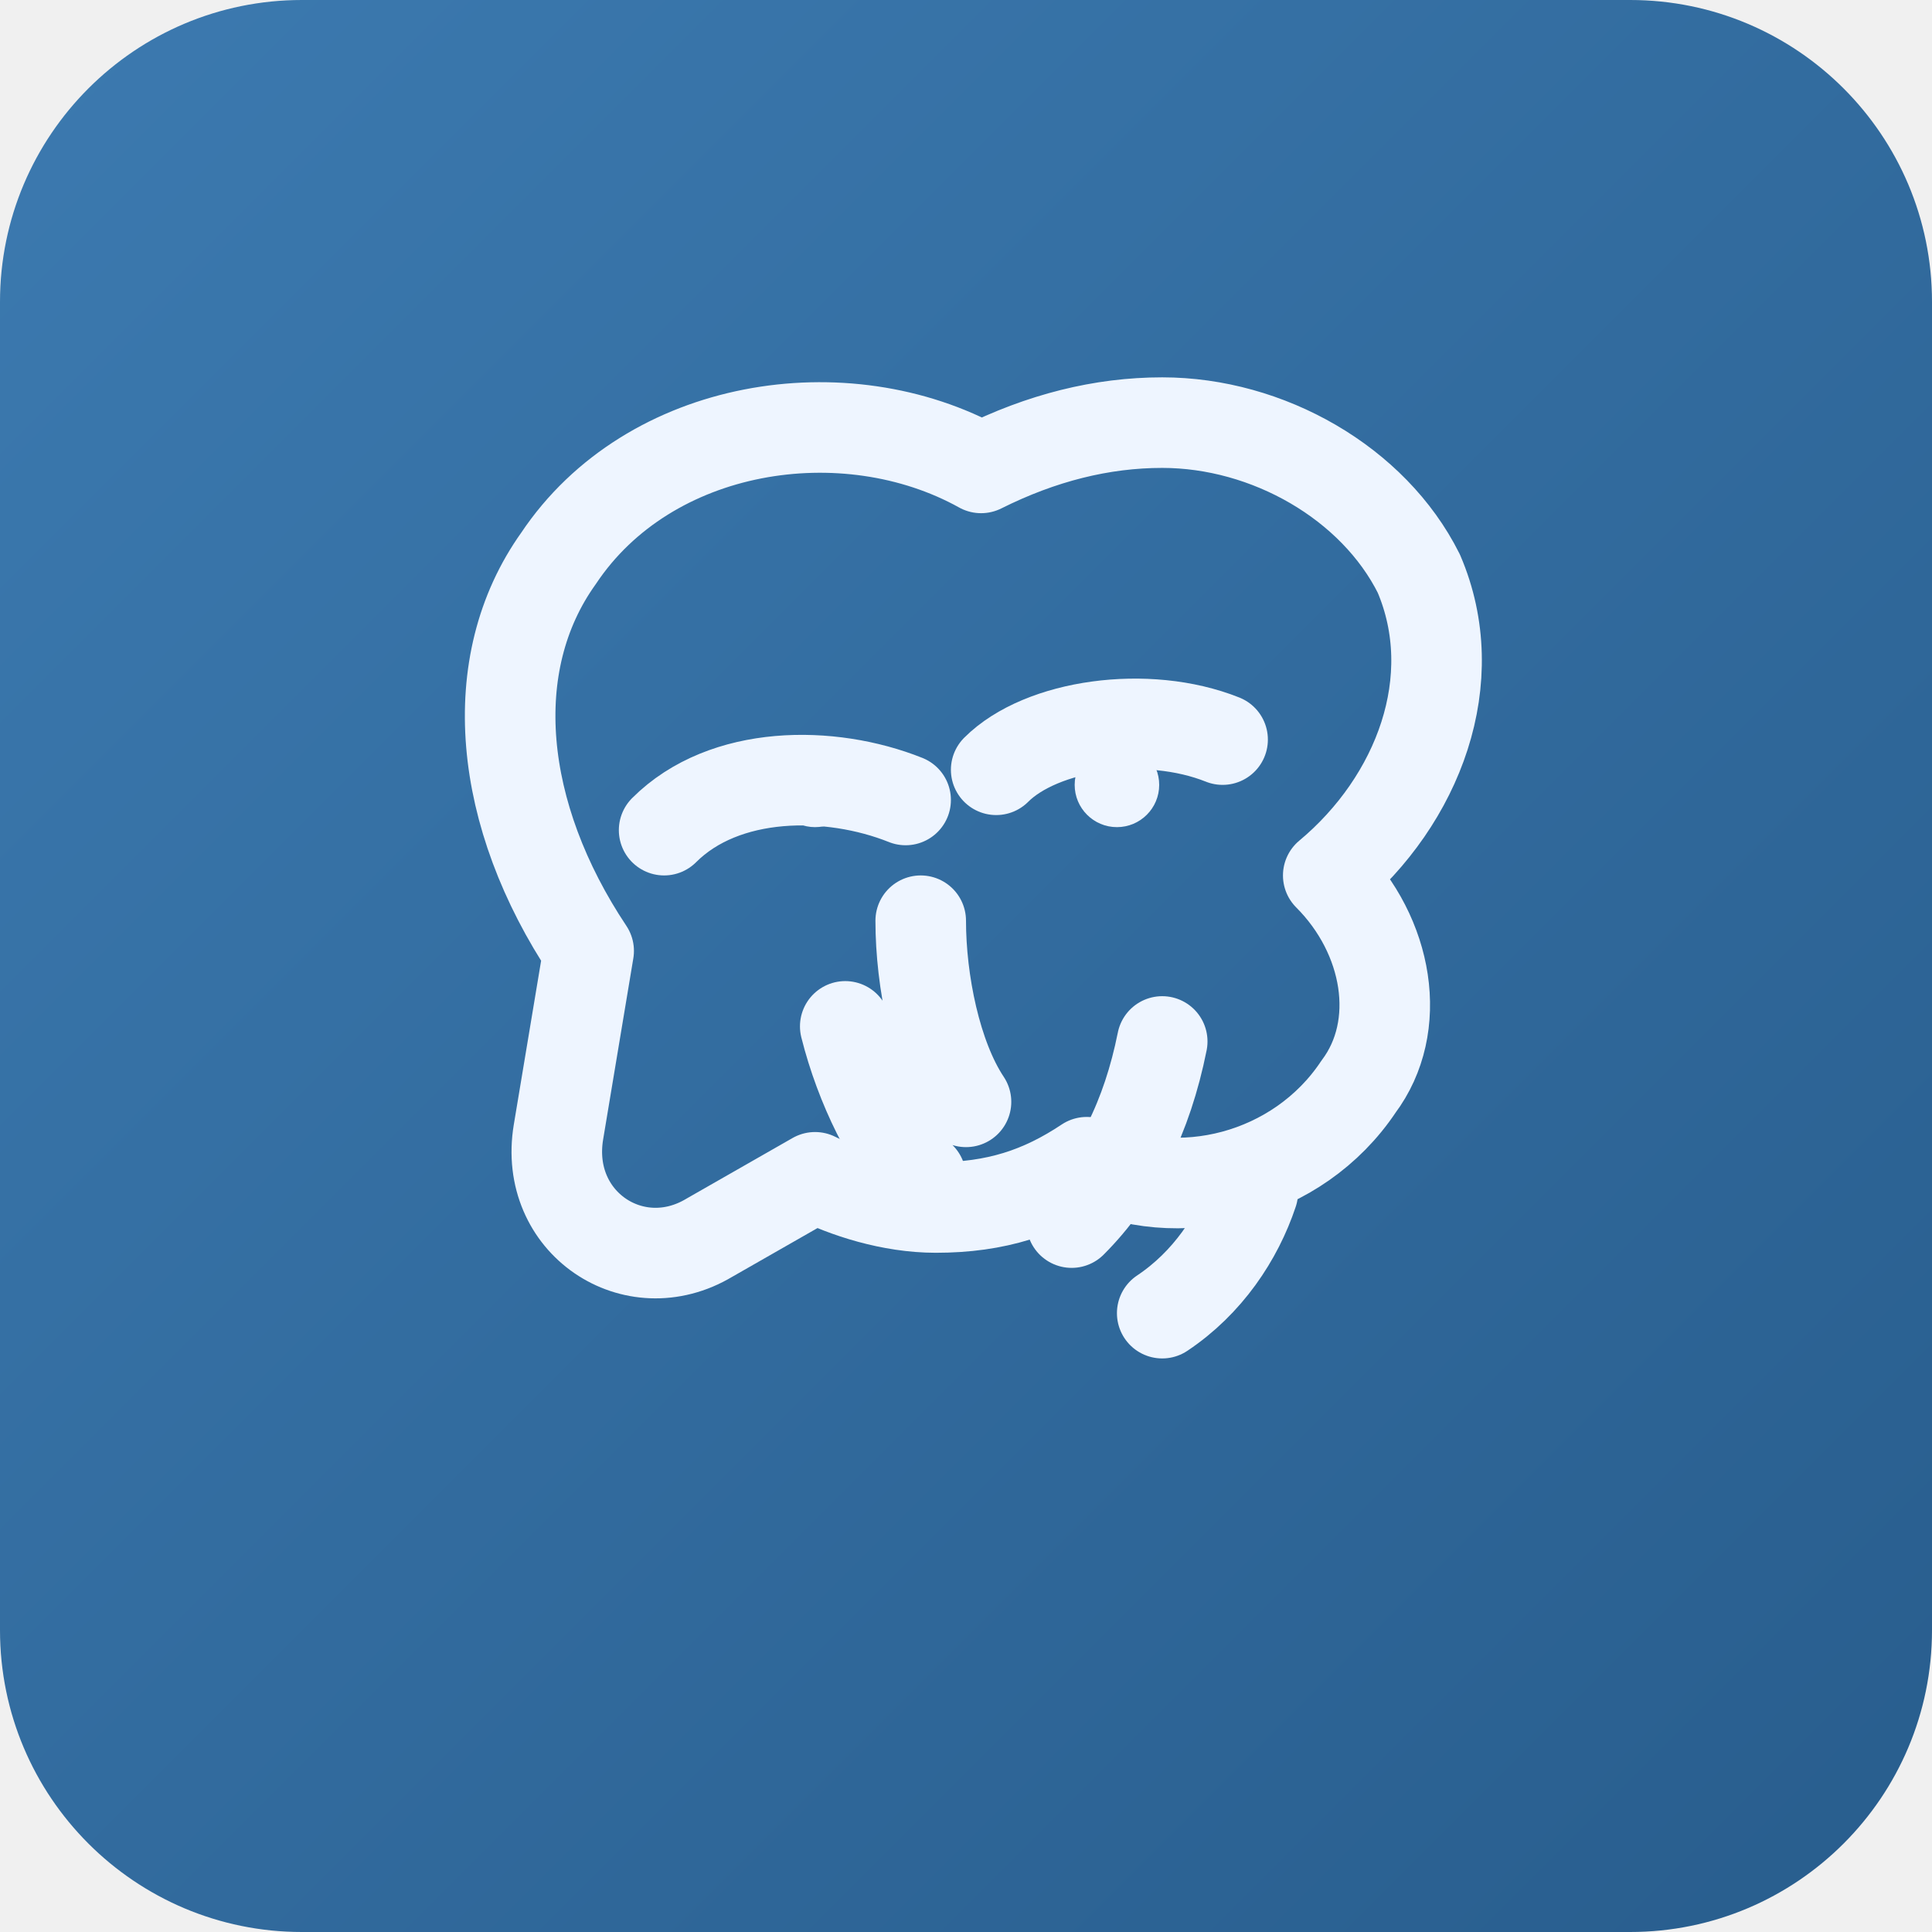
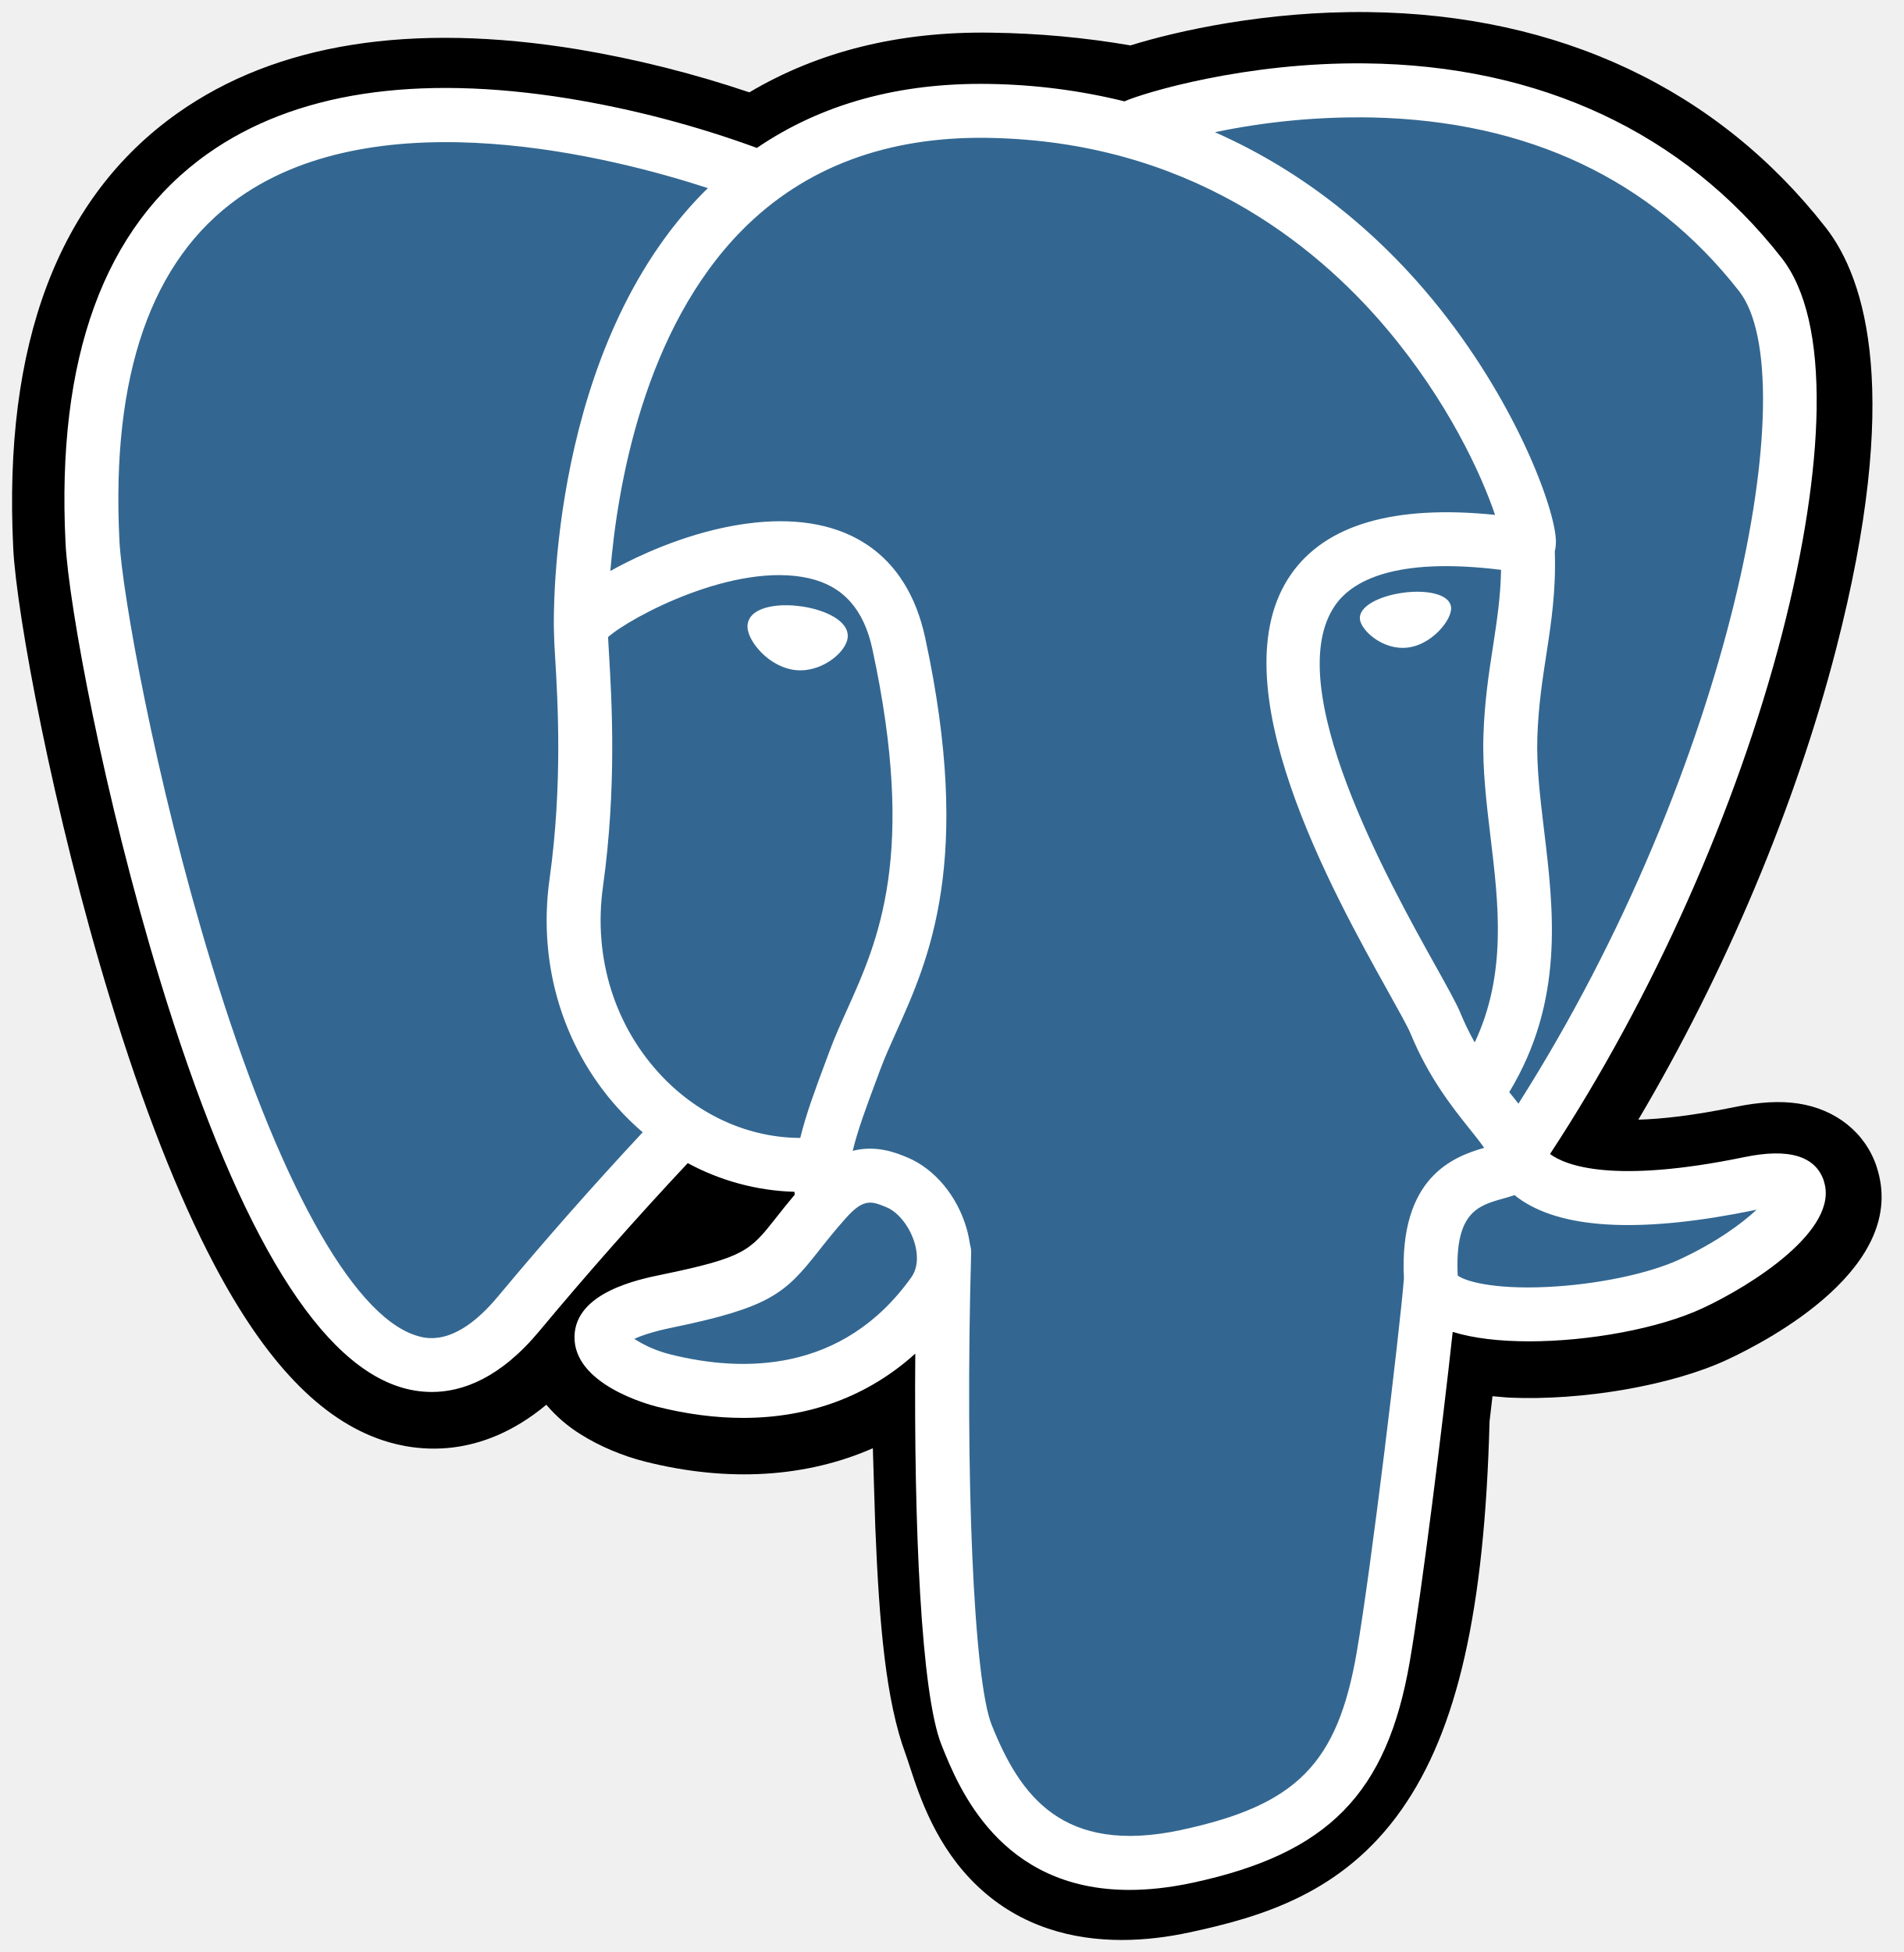
- <svg xmlns="http://www.w3.org/2000/svg" viewBox="0 0 128 128" role="img" aria-label="PostgreSQL">
-   <defs>
-     <linearGradient id="bg" x1="0%" y1="0%" x2="100%" y2="100%">
-       <stop offset="0%" stop-color="#3c7ab0" />
-       <stop offset="100%" stop-color="#285d8d" />
-     </linearGradient>
-   </defs>
-   <rect width="128" height="128" rx="20" ry="20" fill="url(#bg)" />
-   <path fill="none" stroke="#eef5ff" stroke-width="6" stroke-linecap="round" stroke-linejoin="round" d="M77 28c-4 0-8 1-12 3-9-5-22-3-28 6-5 7-4 17 2 26l-2 12c-1 6 5 10 10 7l7-4c2 1 5 2 8 2 4 0 7-1 10-3 6 3 14 1 18-5 3-4 2-10-2-14 6-5 9-13 6-20-3-6-10-10-17-10Z" />
-   <path fill="none" stroke="#eef5ff" stroke-width="6" stroke-linecap="round" stroke-linejoin="round" d="M60 53c-5-2-12-2-16 2m22-4c3-3 10-4 15-2m-20 12c0 4 1 9 3 12m-8-5c1 4 3 8 5 10m16-9c-1 5-3 9-6 12m12-2c-1 3-3 6-6 8" />
-   <circle cx="54" cy="52" r="2.8" fill="#eef5ff" />
-   <circle cx="74" cy="52" r="2.8" fill="#eef5ff" />
+ <svg xmlns="http://www.w3.org/2000/svg" xmlns:xlink="http://www.w3.org/1999/xlink" fill="#fff" fill-rule="evenodd" stroke="#000" stroke-linecap="round" stroke-linejoin="round" viewBox="0 0 79 81">
+   <use xlink:href="#a" x=".5" y=".5" />
+   <symbol id="a" overflow="visible">
+     <g fill-rule="nonzero" stroke="none">
+       <path fill="#000" d="M77.391 47.922c-.466-1.412-1.688-2.396-3.268-2.632-.745-.111-1.598-.064-2.608.144-1.76.363-3.065.501-4.018.528 3.596-6.072 6.521-12.997 8.204-19.515 2.722-10.54 1.268-15.341-.432-17.513C70.77 3.185 64.206.097 56.287.002c-4.224-.052-7.933.782-9.867 1.382a37 37 0 0 0-5.77-.528c-3.809-.061-7.174.77-10.05 2.476a46 46 0 0 0-7.098-1.782C16.561.411 10.968 1.299 6.876 4.19 1.922 7.689-.375 13.77.05 22.262c.135 2.696 1.643 10.9 4.018 18.68 1.365 4.472 2.82 8.185 4.326 11.038 2.135 4.046 4.419 6.428 6.984 7.284 1.438.479 4.049.814 6.797-1.473a6 6 0 0 0 1.429 1.23c.783.494 1.74.897 2.696 1.136 3.446.862 6.674.646 9.427-.561l.041 1.362.06 1.899c.163 4.064.44 7.223 1.259 9.434.045.122.105.307.169.503.409 1.251 1.092 3.346 2.83 4.987 1.8 1.699 3.978 2.22 5.972 2.22 1 0 1.955-.131 2.792-.311 2.984-.639 6.373-1.614 8.824-5.104 2.318-3.3 3.444-8.27 3.648-16.101l.074-.634.048-.414.546.048.141.01c3.039.138 6.755-.506 9.037-1.566 1.803-.837 7.582-3.888 6.221-8.007" />
+       <path fill="#336791" d="M72.195 48.723c-9.036 1.864-9.657-1.195-9.657-1.195 9.541-14.157 13.529-32.127 10.087-36.525C63.235-.994 46.981 4.68 46.71 4.827l-.087.016c-1.785-.371-3.783-.591-6.029-.628-4.089-.067-7.19 1.072-9.544 2.857 0 0-28.995-11.945-27.647 15.023.287 5.737 8.223 43.41 17.689 32.031 3.46-4.161 6.803-7.679 6.803-7.679 1.66 1.103 3.648 1.666 5.732 1.463l.162-.137a6.3 6.3 0 0 0 .065 1.62c-2.439 2.725-1.722 3.203-6.597 4.206-4.933 1.017-2.035 2.826-.143 3.299 2.294.574 7.6 1.386 11.185-3.633l-.143.573c.956.765 1.626 4.978 1.514 8.797s-.188 6.441.565 8.489 1.503 6.656 7.912 5.282c5.355-1.148 8.13-4.121 8.516-9.081.274-3.526.894-3.005.933-6.158l.497-1.493c.573-4.78.091-6.322 3.39-5.605l.802.07c2.428.11 5.606-.391 7.471-1.257 4.016-1.864 6.398-4.976 2.438-4.158" />
+       <path d="M32.747 24.66c-.814-.113-1.552-.008-1.925.274a.7.7 0 0 0-.292.47c-.047.336.188.707.333.898.409.542 1.006.915 1.598.997a2 2 0 0 0 .256.018c.986 0 1.883-.768 1.962-1.335.099-.71-.932-1.183-1.931-1.322m26.975.022c-.078-.556-1.068-.715-2.007-.584s-1.848.554-1.772 1.112c.061.434.844 1.174 1.771 1.174q.117 0 .237-.016c.619-.086 1.073-.479 1.288-.705.329-.345.518-.73.484-.98m15.477 23.828c-.345-1.042-1.453-1.377-3.296-.997-5.471 1.129-7.43.347-8.073-.127 4.252-6.478 7.75-14.308 9.637-21.614.894-3.461 1.388-6.675 1.428-9.294.045-2.876-.445-4.988-1.455-6.279-4.072-5.203-10.048-7.994-17.283-8.07-4.973-.056-9.175 1.217-9.99 1.575a25 25 0 0 0-5.622-.722c-3.734-.06-6.961.834-9.633 2.655a43 43 0 0 0-7.828-2.052c-6.342-1.021-11.381-.248-14.978 2.3-4.291 3.04-6.272 8.475-5.888 16.152.129 2.583 1.601 10.529 3.923 18.139 3.057 10.016 6.38 15.686 9.877 16.852a4.4 4.4 0 0 0 1.402.232c1.276 0 2.839-.575 4.466-2.531a161 161 0 0 1 6.156-6.966 9.9 9.9 0 0 0 4.429 1.191l.01.121c-.31.368-.564.69-.781.965-1.07 1.358-1.293 1.641-4.738 2.351-.98.202-3.582.738-3.62 2.563-.041 1.993 3.076 2.83 3.431 2.919 1.238.31 2.43.463 3.568.463 2.766 0 5.2-.909 7.145-2.668-.06 7.106.236 14.107 1.089 16.241.699 1.746 2.406 6.014 7.798 6.014.791 0 1.662-.092 2.62-.297 5.627-1.207 8.071-3.694 9.016-9.177.506-2.93 1.374-9.928 1.782-13.682.862.269 1.971.392 3.17.392 2.501 0 5.387-.531 7.197-1.372 2.033-.944 5.702-3.261 5.037-5.274zM61.8 23.147c-.019 1.108-.171 2.114-.333 3.164-.174 1.129-.354 2.297-.399 3.715-.045 1.379.128 2.814.294 4.2.337 2.801.682 5.685-.655 8.531a11 11 0 0 1-.592-1.218c-.166-.403-.527-1.05-1.027-1.946-1.944-3.487-6.497-11.652-4.167-14.984.694-.992 2.456-2.011 6.879-1.463zM56.439 4.374c6.482.143 11.609 2.568 15.24 7.207 2.784 3.558-.282 19.749-9.158 33.716l-.269-.339-.112-.14c2.294-3.788 1.845-7.536 1.446-10.859-.164-1.364-.319-2.652-.28-3.861.041-1.283.21-2.382.374-3.446.202-1.311.407-2.667.35-4.265a1.8 1.8 0 0 0 .037-.601c-.144-1.533-1.894-6.12-5.462-10.273-1.951-2.271-4.797-4.813-8.682-6.527a29.3 29.3 0 0 1 6.515-.612zM20.167 53.298c-1.793 2.155-3.031 1.742-3.438 1.607-2.653-.885-5.73-6.491-8.444-15.382-2.348-7.693-3.72-15.428-3.829-17.597-.343-6.86 1.32-11.641 4.943-14.21 5.896-4.181 15.589-1.679 19.484-.409l-.17.163c-6.391 6.455-6.24 17.483-6.224 18.157a22 22 0 0 0 .051 1.135c.11 1.855.315 5.307-.232 9.217-.508 3.633.612 7.189 3.072 9.756q.383.398.795.75a164 164 0 0 0-6.008 6.814zm6.83-9.113c-1.983-2.069-2.884-4.947-2.471-7.896.577-4.13.364-7.727.25-9.659l-.039-.694c.934-.828 5.261-3.146 8.346-2.439 1.408.323 2.266 1.281 2.623 2.931 1.846 8.539.244 12.098-1.043 14.957-.265.589-.516 1.146-.73 1.722l-.166.445c-.42 1.126-.811 2.173-1.053 3.167-2.108-.006-4.159-.907-5.718-2.534zm.324 11.516a5 5 0 0 1-1.494-.642c.271-.128.754-.301 1.591-.474 4.052-.834 4.678-1.423 6.045-3.158.313-.398.669-.849 1.16-1.398.733-.821 1.068-.682 1.676-.43.493.204.972.821 1.167 1.501.092.321.195.93-.143 1.404-2.855 3.997-7.015 3.946-10.003 3.198zm21.207 19.735c-4.957 1.062-6.713-1.467-7.869-4.359-.747-1.867-1.113-10.285-.853-19.582a1.1 1.1 0 0 0-.048-.356 5 5 0 0 0-.139-.657c-.387-1.353-1.331-2.484-2.462-2.953-.45-.186-1.275-.528-2.267-.274.212-.871.578-1.855.976-2.921l.167-.448c.188-.505.423-1.029.673-1.583 1.347-2.992 3.192-7.091 1.19-16.35-.75-3.468-3.254-5.161-7.05-4.768-2.276.235-4.358 1.154-5.396 1.68q-.334.169-.618.329c.29-3.494 1.385-10.024 5.481-14.156 2.579-2.601 6.014-3.886 10.199-3.817 8.246.135 13.534 4.367 16.518 7.893 2.571 3.039 3.964 6.1 4.52 7.751-4.179-.425-7.022.4-8.463 2.46-3.135 4.481 1.715 13.178 4.046 17.358.427.766.796 1.428.912 1.709.759 1.839 1.742 3.067 2.459 3.964.22.275.433.541.596.774-1.266.365-3.539 1.208-3.332 5.422-.167 2.115-1.356 12.016-1.959 15.514-.797 4.621-2.497 6.343-7.279 7.368zm20.693-23.68c-1.294.601-3.46 1.052-5.518 1.148-2.273.107-3.43-.255-3.702-.477-.128-2.626.85-2.901 1.884-3.191.163-.046.321-.09.474-.144a4 4 0 0 0 .313.23c1.827 1.206 5.085 1.336 9.685.386l.05-.01c-.62.58-1.682 1.359-3.187 2.058z" />
+     </g>
+   </symbol>
</svg>
